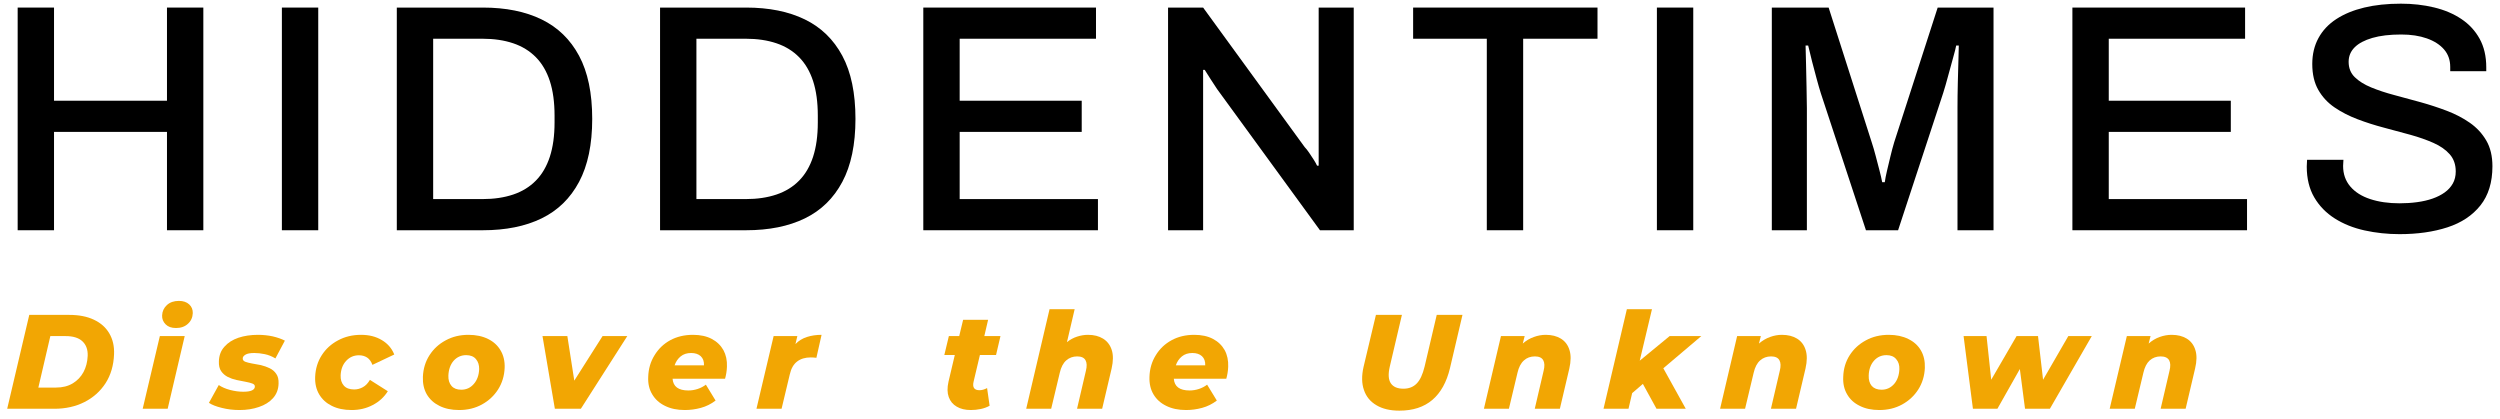
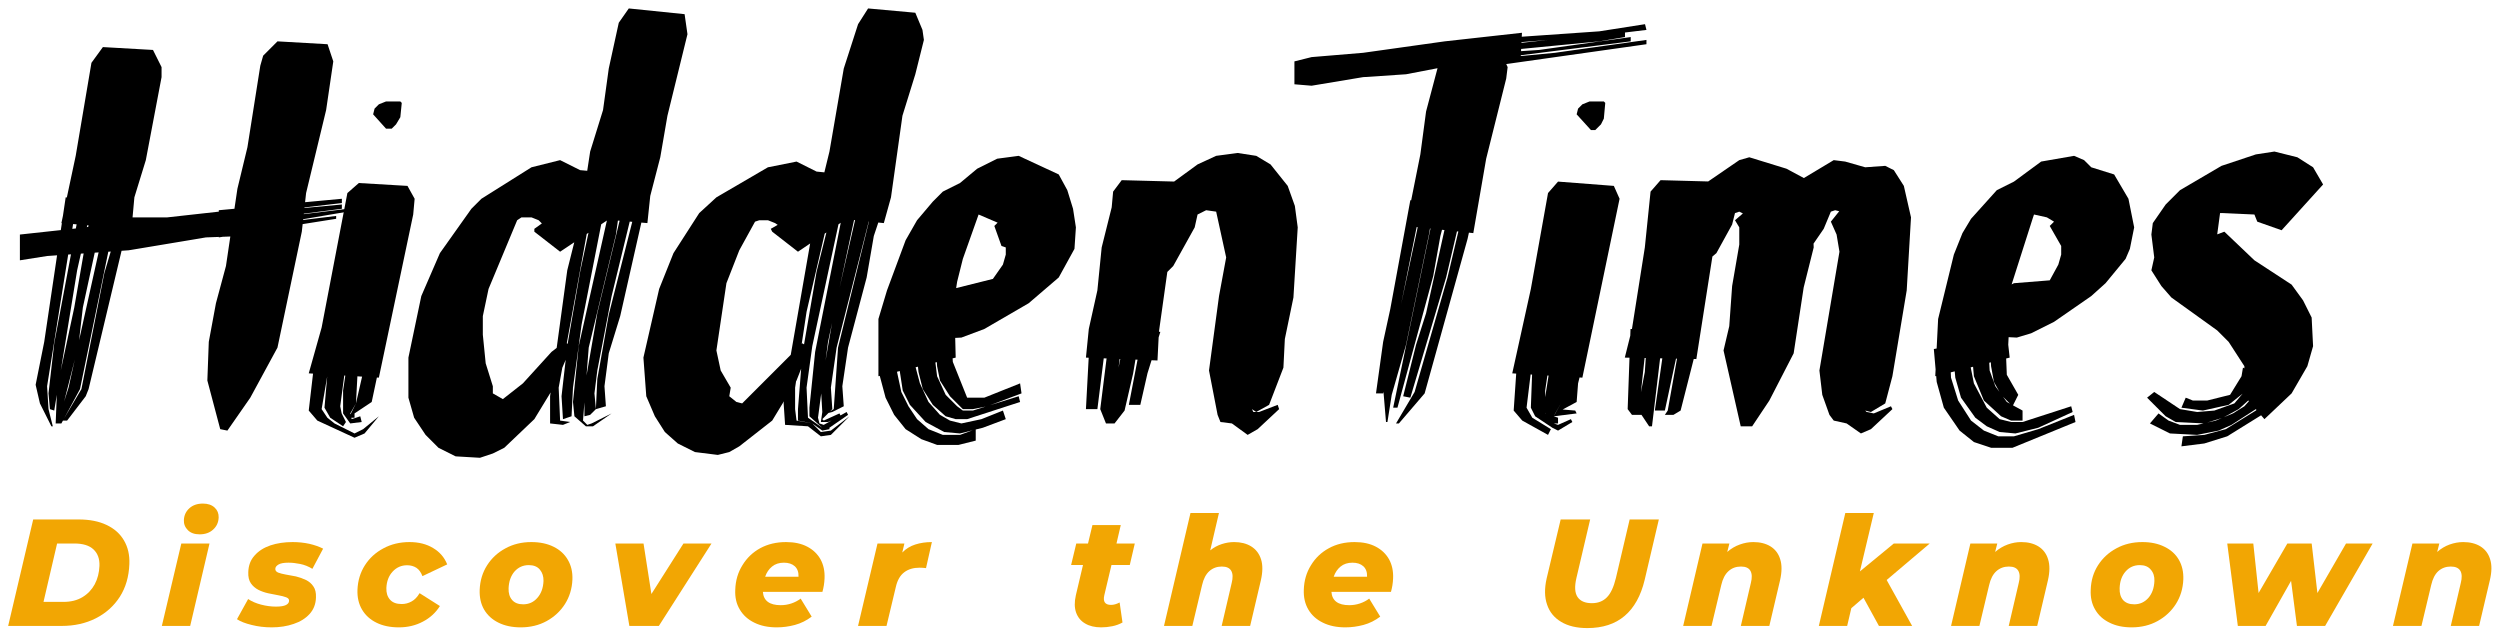
- <svg xmlns="http://www.w3.org/2000/svg" viewBox="512.5 89.5 1981.58 331.5" role="img" aria-label="HiddenTimes" class="ht-logo" part="svg">
+ <svg xmlns="http://www.w3.org/2000/svg" viewBox="512.5 -23.9 1747 444.9" role="img" aria-label="HiddenTimes" class="ht-logo" part="svg">
  <g class="ht-wordmark" part="wordmark" fill="#000000">
-     <path class="ht-letter" part="letter" style="--i:0" d="M555.32 272L526.5 272L526.5 95.5L555.32 95.5L555.32 169.34L644.85 169.34L644.85 95.5L673.67 95.5L673.67 272L644.85 272L644.85 194.04L555.32 194.04L555.32 272Z" />
-     <path class="ht-letter" part="letter" style="--i:1" d="M764.75 272L735.93 272L735.93 95.5L764.75 95.5L764.75 272Z" />
-     <path class="ht-letter" part="letter" style="--i:2" d="M895.2 272L827.02 272L827.02 95.5L895.2 95.5Q922.47 95.5 941.77 104.89Q961.07 114.28 971.49 133.71Q981.91 153.13 981.91 183.75L981.91 183.75Q981.91 214.11 971.49 233.66Q961.07 253.22 941.77 262.61Q922.47 272 895.2 272L895.2 272ZM855.84 120.2L855.84 247.3L894.94 247.3Q908.58 247.3 919.26 243.7Q929.94 240.1 937.27 232.63Q944.6 225.17 948.33 213.72Q952.06 202.27 952.06 186.58L952.06 186.58L952.06 181.18Q952.06 165.23 948.33 153.78Q944.6 142.33 937.27 134.87Q929.94 127.4 919.26 123.8Q908.58 120.2 894.94 120.2L894.94 120.2L855.84 120.2Z" />
-     <path class="ht-letter" part="letter" style="--i:3" d="M1103.86 272L1035.68 272L1035.68 95.5L1103.86 95.5Q1131.13 95.5 1150.43 104.89Q1169.73 114.28 1180.15 133.71Q1190.57 153.13 1190.57 183.75L1190.57 183.75Q1190.57 214.11 1180.15 233.66Q1169.73 253.22 1150.43 262.61Q1131.13 272 1103.86 272L1103.86 272ZM1064.5 120.2L1064.5 247.3L1103.6 247.3Q1117.24 247.3 1127.92 243.7Q1138.6 240.1 1145.93 232.63Q1153.26 225.17 1156.99 213.72Q1160.72 202.27 1160.72 186.58L1160.72 186.58L1160.72 181.18Q1160.72 165.23 1156.99 153.78Q1153.26 142.33 1145.93 134.87Q1138.6 127.4 1127.92 123.8Q1117.24 120.2 1103.6 120.2L1103.6 120.2L1064.5 120.2Z" />
-     <path class="ht-letter" part="letter" style="--i:4" d="M1382.76 272L1244.34 272L1244.34 95.5L1381.22 95.5L1381.22 120.2L1273.16 120.2L1273.16 169.34L1369.9 169.34L1369.9 194.04L1273.16 194.04L1273.16 247.3L1382.76 247.3L1382.76 272Z" />
-     <path class="ht-letter" part="letter" style="--i:5" d="M1466.13 272L1438.34 272L1438.34 95.5L1466.13 95.5L1546.66 206.13Q1548.2 207.68 1550.13 210.51Q1552.06 213.34 1553.86 216.17Q1555.66 219 1556.44 220.8L1556.44 220.8L1557.72 220.8Q1557.72 216.94 1557.72 213.34Q1557.72 209.74 1557.72 206.13L1557.72 206.13L1557.72 95.5L1585.51 95.5L1585.51 272L1558.75 272L1477.19 160.08Q1475.13 156.99 1472.05 152.23Q1468.96 147.47 1467.41 144.9L1467.41 144.9L1466.13 144.9Q1466.13 148.5 1466.13 152.23Q1466.13 155.96 1466.13 160.08L1466.13 160.08L1466.13 272Z" />
-     <path class="ht-letter" part="letter" style="--i:6" d="M1719.81 272L1690.99 272L1690.99 120.2L1632.59 120.2L1632.59 95.5L1778.73 95.5L1778.73 120.2L1719.81 120.2L1719.81 272Z" />
-     <path class="ht-letter" part="letter" style="--i:7" d="M1854.63 272L1825.81 272L1825.81 95.5L1854.63 95.5L1854.63 272Z" />
-     <path class="ht-letter" part="letter" style="--i:8" d="M1944.69 272L1916.9 272L1916.9 95.5L1961.93 95.5L1996.15 202.53Q1997.69 207.16 1999.23 213.08Q2000.78 219 2002.19 224.4Q2003.61 229.8 2004.38 233.92L2004.38 233.92L2006.44 233.92Q2006.95 230.06 2008.24 224.66Q2009.52 219.26 2010.94 213.34Q2012.35 207.42 2013.9 202.27L2013.9 202.27L2048.37 95.5L2092.63 95.5L2092.63 272L2064.07 272L2064.07 175.26Q2064.07 165.48 2064.33 154.93Q2064.58 144.38 2064.84 136.15Q2065.1 127.92 2065.1 125.6L2065.1 125.6L2063.04 125.6Q2062.53 128.43 2060.6 135.25Q2058.67 142.07 2056.61 149.79Q2054.55 157.51 2052.75 163.17L2052.75 163.17L2016.99 272L1991.51 272L1955.75 163.42Q1954.21 158.54 1952.41 151.85Q1950.61 145.16 1948.8 138.21Q1947 131.26 1945.72 125.6L1945.72 125.6L1943.66 125.6Q1943.92 131.78 1944.04 140.78Q1944.17 149.79 1944.43 158.92Q1944.69 168.06 1944.69 175.26L1944.69 175.26L1944.69 272Z" />
-     <path class="ht-letter" part="letter" style="--i:9" d="M2293.57 272L2155.15 272L2155.15 95.5L2292.03 95.5L2292.03 120.2L2183.97 120.2L2183.97 169.34L2280.71 169.34L2280.71 194.04L2183.97 194.04L2183.97 247.3L2293.57 247.3L2293.57 272Z" />
-     <path class="ht-letter" part="letter" style="--i:10" d="M2414.49 275.09L2414.49 275.09Q2400.08 275.09 2386.7 272.13Q2373.33 269.17 2363.03 262.61Q2352.74 256.05 2346.82 245.89Q2340.91 235.72 2340.91 221.57L2340.91 221.57Q2340.91 220.03 2341.04 218.61Q2341.16 217.2 2341.16 216.17L2341.16 216.17L2369.98 216.17Q2369.98 216.94 2369.85 218.48Q2369.72 220.03 2369.72 221.06L2369.72 221.06Q2369.72 230.58 2375.38 237.27Q2381.04 243.96 2391.21 247.3Q2401.37 250.65 2414.49 250.65L2414.49 250.65Q2421.7 250.65 2428.39 249.74Q2435.07 248.84 2440.61 246.91Q2446.14 244.98 2450.25 242.03Q2454.37 239.07 2456.69 234.95Q2459 230.83 2459 225.43L2459 225.43Q2459 217.2 2454.24 211.79Q2449.48 206.39 2441.38 202.79Q2433.27 199.19 2423.11 196.36Q2412.95 193.53 2402.14 190.7Q2391.34 187.87 2381.17 184.01Q2371.01 180.15 2362.91 174.62Q2354.8 169.08 2350.04 160.72Q2345.28 152.36 2345.28 140.27L2345.28 140.27Q2345.28 128.69 2350.17 119.69Q2355.06 110.68 2364.32 104.63Q2373.58 98.59 2386.45 95.5Q2399.31 92.41 2415.52 92.41L2415.52 92.41Q2429.41 92.41 2441.76 95.37Q2454.11 98.33 2463.38 104.51Q2472.64 110.68 2477.91 120.2Q2483.19 129.72 2483.19 142.84L2483.19 142.84L2483.19 145.93L2454.63 145.93L2454.63 142.58Q2454.63 134.35 2449.74 128.69Q2444.85 123.03 2436.1 119.94Q2427.36 116.85 2415.78 116.85L2415.78 116.85Q2402.14 116.85 2392.88 119.56Q2383.62 122.26 2378.86 127.02Q2374.1 131.78 2374.1 138.47L2374.1 138.47Q2374.1 145.93 2378.99 150.69Q2383.87 155.45 2391.98 158.79Q2400.08 162.14 2410.25 164.84Q2420.41 167.54 2431.09 170.5Q2441.76 173.46 2451.93 177.32Q2462.09 181.18 2470.19 186.84Q2478.3 192.5 2483.19 200.86Q2488.08 209.22 2488.08 221.31L2488.08 221.31Q2488.08 240.35 2478.56 252.32Q2469.04 264.28 2452.44 269.68Q2435.85 275.09 2414.49 275.09Z" />
+     <path class="ht-letter" part="letter" style="--i:0" d="M619.4 11L625.4 23L625.4 30L614.4 88L606.4 114L604.4 136L555.4 132L565.4 85L576.4 20L584.4 9ZM566.4 115L545.4 246L546.4 262L549.4 274L548.4 274L540.4 258L537.4 245L543.4 215L558.4 114ZM577.4 116L566.4 165L550.4 263L547.4 262L546.4 251L550.4 216L569.4 115ZM586.4 117L570.4 191L567.4 217L553.4 272L551.4 272L552.4 247L564.4 191L577.4 116ZM595.4 117L568.4 248L555.4 272L552.4 272L560.4 247L584.4 139L587.4 117ZM605.4 118L574.4 248L572.4 253L559.4 270L556.4 270L569.4 248L585.4 167L593.4 140L596.4 117ZM741.4 7L745.4 19L740.4 53L726.4 111L723.4 138L706.4 219L687.4 254L671.4 277L666.4 276L657.4 242L658.4 215L663.4 188L670.4 162L678.4 108L685.4 79L694.4 22L696.4 15L706.4 5ZM526.4 140L572.4 135L602.4 128L629.4 128L683.4 122L683.4 141L656.4 142L602.4 151L545.4 155L526.4 158ZM665.4 137L747.4 127L747.4 129L665.4 142ZM665.4 133L755.4 122L755.4 124L708.4 132L665.4 137ZM665.4 127L751.4 119L751.4 122L665.4 133ZM665.4 123L751.4 115L751.4 118L665.4 128Z" />
+     <path class="ht-letter" part="letter" style="--i:1" d="M797.25 106L802.25 115L801.25 126L777.25 240L728.25 237L737.25 205L755.25 111L763.25 104ZM744.25 221L737.25 262L741.25 268L746.25 272L760.25 279L766.25 276L777.25 267L777.25 267L767.25 279L760.25 282L734.25 270L728.25 263L733.25 220ZM755.25 222L750.25 260L751.25 265L754.25 271L752.25 274L743.25 268L739.25 261L741.25 238L745.25 221ZM766.25 223L762.25 239L761.25 258L757.25 265L758.25 269L764.25 267L765.25 271L757.25 272L752.25 265L752.25 249L756.25 222ZM779.25 224L772.25 257L760.25 265L760.25 263L760.25 268L757.25 268L757.25 266L761.25 258L769.25 223ZM773.25 56L774.25 52L777.25 49L782.25 47L792.25 47L793.25 48L792.25 58L789.25 63L786.25 66L782.25 66Z" />
+     <path class="ht-letter" part="letter" style="--i:2" d="M903.9 152L885.9 138L885.9 136L892.9 131L891.9 133L888.9 130L883.9 128L876.9 128L873.9 130L853.9 178L849.9 197L849.9 210L851.9 230L856.9 246L856.9 251L863.9 255L877.9 244L897.9 222L906.9 215L911.9 218L899.9 246L885.9 269L864.9 289L856.9 293L847.9 296L830.9 295L818.9 289L809.9 280L801.9 268L797.9 254L797.9 226L806.9 183L819.9 153L841.9 122L848.9 115L883.9 93L903.9 88L917.9 95L928.9 96L936.9 107L938.9 113L939.9 128ZM990.9 -14L992.9 0L978.9 57L973.9 86L966.9 113L964.9 132L917.9 128L924.9 82L933.9 53L937.9 24L944.9 -8L951.9 -18ZM927.9 110L902.9 247L903.9 270L910.9 271L905.9 273L896.9 272L896.9 253L908.9 165L915.9 137L919.9 109ZM936.9 111L918.9 203L912.9 247L911.9 267L905.9 269L904.9 253L908.9 218L917.9 166L929.9 110ZM946.9 112L942.9 140L923.9 219L919.9 270L922.9 273L925.9 272L939.9 265L939.9 265L926.9 274L921.9 274L913.9 267L912.9 257L916.9 218L940.9 111ZM956.9 113L939.9 183L929.9 235L927.9 251L928.9 262L924.9 266L920.9 267L920.9 247L929.9 195L949.9 112ZM964.9 113L945.9 197L937.9 223L934.9 246L935.9 260L928.9 262L929.9 241L937.9 196L958.9 113Z" />
+     <path class="ht-letter" part="letter" style="--i:3" d="M1070.12 152L1052.12 138L1051.12 136L1058.12 132L1057.12 134L1054.12 132L1049.12 130L1043.12 130L1040.12 131L1029.12 151L1020.12 174L1013.12 221L1016.12 235L1023.12 247L1022.12 253L1027.12 257L1031.12 258L1073.12 216L1078.12 219L1069.12 242L1052.12 270L1029.12 288L1022.12 292L1014.12 294L998.12 292L986.12 286L977.12 278L970.12 267L964.12 253L962.12 226L973.12 178L983.12 153L1001.12 125L1013.12 114L1049.12 93L1069.12 89L1083.12 96L1093.12 97L1103.12 113L1104.12 129ZM1152.12 -15L1157.12 -3L1158.12 4L1152.12 28L1143.12 57L1135.12 114L1130.12 132L1081.12 127L1092.12 82L1102.12 24L1112.12 -7L1119.12 -18ZM1093.12 110L1089.12 138L1076.12 194L1068.12 247L1068.12 262L1069.12 270L1080.12 272L1086.12 278L1093.12 277L1106.12 267L1106.12 267L1093.12 280L1086.12 281L1077.12 274L1061.12 273L1060.12 258L1062.12 241L1085.12 109ZM1103.12 111L1080.12 218L1076.12 247L1077.12 268L1087.12 275L1092.12 274L1092.12 276L1087.12 277L1080.12 272L1070.12 270L1070.12 262L1073.12 224L1083.12 166L1090.12 138L1095.12 110ZM1113.12 112L1091.12 215L1084.12 268L1085.12 272L1088.12 273L1104.12 264L1105.12 266L1092.12 275L1087.12 275L1078.12 267L1078.12 261L1082.12 222L1104.12 111ZM1124.12 113L1097.12 219L1093.12 247L1094.12 262L1087.12 269L1088.12 270L1099.12 265L1100.12 267L1091.12 271L1086.12 271L1087.12 264L1086.12 247L1095.12 195L1114.12 112ZM1132.12 114L1123.12 141L1118.12 170L1105.12 219L1101.12 246L1102.12 260L1094.12 264L1090.12 265L1095.12 262L1098.12 219L1124.12 113Z" />
+     <path class="ht-letter" part="letter" style="--i:4" d="M1160.34 188L1178.34 178L1206.34 171L1213.34 161L1215.34 154L1215.34 149L1212.34 148L1207.34 134L1212.34 129L1210.34 132L1196.34 126L1185.34 157L1181.34 173L1179.34 186L1180.34 226L1126.34 239L1126.34 199L1132.34 179L1145.34 144L1153.34 130L1164.34 117L1171.34 110L1183.34 104L1195.34 94L1209.34 87L1224.34 85L1252.34 98L1258.34 109L1262.34 122L1264.34 135L1263.34 150L1252.34 170L1231.34 188L1200.34 206L1184.34 212L1165.34 213ZM1138.34 218L1139.34 236L1142.34 250L1147.34 260L1153.34 269L1161.34 276L1171.34 280L1183.34 280L1194.34 276L1194.34 284L1182.34 287L1167.34 287L1156.34 283L1145.34 276L1137.34 266L1131.34 254L1127.34 239L1126.34 220ZM1150.34 217L1151.34 229L1155.34 244L1161.34 257L1169.34 266L1176.34 270L1184.34 272L1198.34 269L1213.34 263L1215.34 269L1199.34 275L1183.34 279L1172.34 278L1159.34 271L1148.34 259L1143.34 249L1141.34 236L1140.34 218ZM1164.34 215L1167.34 239L1173.34 252L1181.34 260L1185.34 263L1192.34 263L1224.34 253L1225.34 257L1188.34 269L1180.34 269L1173.34 267L1164.34 259L1157.34 248L1154.34 236L1152.34 216ZM1177.34 213L1178.34 229L1188.34 254L1200.34 254L1225.34 244L1226.34 251L1202.34 260L1192.34 262L1185.34 262L1176.34 253L1169.34 242L1167.34 232L1166.34 215Z" />
+     <path class="ht-letter" part="letter" style="--i:5" d="M1334.35 103L1339.35 112L1330.35 151L1322.35 208L1321.35 228L1271.35 226L1273.35 206L1279.35 179L1282.35 149L1289.35 121L1290.35 110L1296.35 102ZM1286.35 206L1279.35 262L1271.35 262L1274.35 206ZM1297.35 207L1289.35 272L1285.35 272L1281.35 262L1288.35 206ZM1309.35 207L1304.35 237L1298.35 263L1291.35 272L1289.35 272L1293.35 237L1299.35 207ZM1323.35 208L1314.35 237L1309.35 259L1301.35 259L1311.35 207ZM1294.35 160L1296.35 146L1314.35 118L1323.35 110L1349.35 91L1362.35 85L1377.35 83L1390.35 85L1400.35 91L1412.35 106L1417.35 120L1419.35 135L1416.35 184L1410.35 213L1409.35 233L1399.35 259L1390.35 264L1387.35 262L1388.35 264L1392.35 264L1405.35 259L1406.35 262L1391.35 276L1384.35 280L1373.35 272L1365.35 271L1363.35 266L1357.35 235L1364.35 183L1369.35 156L1362.35 124L1355.35 123L1349.35 126L1347.35 135L1332.35 162L1321.35 173Z" />
+     <path class="ht-letter" part="letter" style="--i:6" d="M1417.04 19L1429.04 16L1465.04 13L1522.04 5L1576.04 -1L1575.04 19L1548.04 23L1521.04 23L1495.04 28L1465.04 30L1429.04 36L1417.04 35ZM1557.04 17L1599.04 13L1663.04 4L1663.04 7L1557.04 22ZM1558.04 13L1588.04 11L1652.04 2L1652.04 5L1557.04 17ZM1558.04 8L1648.04 -2L1648.04 2L1630.04 5L1558.04 12ZM1558.04 3L1630.04 -2L1662.04 -7L1663.04 -3L1630.04 1L1558.04 7ZM1561.04 12L1566.04 23L1565.04 31L1551.04 87L1542.04 139L1495.04 134L1505.04 84L1509.04 54L1518.04 20L1525.04 9ZM1506.04 117L1479.04 251L1474.04 251L1479.04 215L1484.04 192L1498.04 116ZM1515.04 117L1511.04 140L1495.04 217L1485.04 252L1482.04 271L1481.04 271L1479.04 247L1507.04 117ZM1525.04 118L1519.04 141L1514.04 169L1489.04 261L1486.04 261L1516.04 117ZM1535.04 119L1523.04 170L1498.04 254L1493.04 253L1502.04 217L1509.04 195L1526.04 118ZM1543.04 120L1538.04 143L1508.04 251L1490.04 272L1488.04 272L1501.04 250L1524.04 170L1536.04 119Z" />
+     <path class="ht-letter" part="letter" style="--i:7" d="M1640.26 106L1644.26 115L1618.26 240L1569.26 237L1582.26 178L1594.26 111L1601.26 103ZM1584.26 220L1579.26 261L1583.26 268L1596.26 276L1594.26 280L1576.26 270L1570.26 263L1573.26 219ZM1596.26 222L1592.26 249L1592.26 265L1598.26 272L1601.26 273L1610.26 269L1611.26 271L1601.26 277L1597.26 275L1585.26 267L1582.26 261L1583.26 234L1585.26 221ZM1609.26 223L1603.26 258L1599.26 265L1598.26 267L1601.26 268L1601.26 272L1598.26 272L1593.26 269L1591.26 260L1597.26 222ZM1620.26 224L1615.26 244L1614.26 257L1601.26 264L1601.26 262L1613.26 263L1614.26 265L1598.26 267L1603.26 258L1604.26 246L1610.26 223ZM1614.26 56L1615.26 52L1618.26 49L1623.26 47L1633.26 47L1634.26 48L1633.26 59L1631.26 63L1627.26 67L1624.26 67Z" />
+     <path class="ht-letter" part="letter" style="--i:8" d="M1709.91 103L1715.91 112L1697.91 227L1647.91 226L1652.91 206L1661.91 149L1665.91 110L1672.91 102ZM1663.91 206L1657.91 262L1659.91 266L1652.91 266L1649.91 262L1651.91 206ZM1674.91 207L1666.91 274L1664.91 274L1656.91 262L1661.91 236L1663.91 206ZM1687.91 207L1675.91 263L1668.91 263L1676.91 207ZM1700.91 208L1686.91 263L1681.91 266L1675.91 266L1677.91 263L1687.91 207ZM1673.91 152L1676.91 136L1692.91 112L1727.91 88L1734.91 86L1760.91 94L1773.91 101L1778.91 124L1779.91 149L1772.91 177L1765.91 223L1748.91 256L1736.91 274L1728.91 274L1716.91 221L1720.91 204L1722.91 176L1727.91 147L1727.91 135L1724.91 130L1731.91 124L1731.91 126L1727.91 124L1724.91 125L1722.91 133L1711.91 153L1698.91 164ZM1738.91 148L1741.91 133L1754.91 114L1763.91 106L1793.91 88L1801.91 89L1815.91 93L1829.91 92L1835.91 95L1842.91 106L1847.91 128L1844.91 179L1834.91 239L1829.91 258L1819.91 264L1815.91 263L1816.91 264L1821.91 265L1833.91 260L1834.91 262L1819.91 276L1812.91 279L1802.91 272L1793.91 270L1790.91 266L1785.91 252L1783.91 235L1797.91 152L1795.91 140L1791.91 131L1799.91 121L1798.91 124L1794.91 123L1791.91 124L1786.91 136L1775.91 152L1760.91 162Z" />
+     <path class="ht-letter" part="letter" style="--i:9" d="M1896.86 186L1919.86 174L1944.86 172L1950.86 161L1952.86 154L1952.86 148L1944.86 134L1949.86 129L1947.86 131L1942.86 128L1933.86 126L1932.86 129L1917.86 176L1915.86 217L1916.86 226L1864.86 239L1866.86 199L1877.86 154L1883.86 139L1889.86 129L1907.86 109L1919.86 103L1938.86 89L1961.86 85L1968.86 88L1973.86 93L1989.86 98L1999.86 115L2003.86 135L2000.86 150L1997.86 157L1983.86 174L1973.86 183L1947.86 201L1931.86 209L1921.86 212L1901.86 211ZM1874.86 218L1875.86 240L1880.86 256L1889.86 270L1898.86 277L1908.86 281L1919.86 281L1936.86 276L1961.86 266L1962.86 271L1918.86 289L1903.86 289L1891.86 285L1881.86 277L1870.86 261L1865.86 243L1863.86 220ZM1887.86 217L1888.86 229L1891.86 244L1900.86 261L1909.86 269L1917.86 271L1925.86 271L1959.86 260L1960.86 264L1936.86 275L1920.86 279L1909.86 278L1900.86 274L1892.86 268L1882.86 254L1878.86 240L1876.86 218ZM1901.86 215L1902.86 235L1906.86 246L1914.86 257L1925.86 263L1925.86 270L1917.86 270L1910.86 267L1898.86 256L1891.86 239L1889.86 216ZM1913.86 213L1914.86 238L1922.86 252L1918.86 260L1910.86 252L1905.86 243L1903.86 232L1902.86 215Z" />
+     <path class="ht-letter" part="letter" style="--i:10" d="M2106.88 137L2089.88 131L2087.88 126L2065.88 125L2063.88 125L2061.88 140L2058.88 141L2066.88 138L2087.88 158L2113.88 175L2121.88 186L2127.88 198L2128.88 218L2124.88 232L2113.88 251L2094.88 269L2075.88 247L2080.88 237L2080.88 232L2069.88 215L2061.88 207L2029.88 184L2022.88 176L2015.88 165L2017.88 156L2015.88 140L2016.88 132L2025.88 119L2035.88 109L2064.88 92L2088.88 84L2101.88 82L2117.88 86L2128.88 93L2135.88 105ZM2087.88 237L2079.88 251L2069.88 259L2051.88 263L2036.88 261L2039.88 254L2044.88 256L2054.88 256L2070.88 252L2078.88 239L2079.88 233ZM2095.88 241L2086.88 253L2076.88 262L2065.88 268L2052.88 272L2032.88 271L2025.88 267L2012.88 254L2017.88 250L2035.88 262L2047.88 264L2059.88 263L2073.88 258L2084.88 245L2088.88 238ZM2104.88 246L2088.88 262L2071.88 273L2062.88 277L2047.88 280L2028.88 279L2014.88 272L2020.88 265L2027.88 270L2035.88 273L2047.88 273L2060.88 270L2072.88 265L2080.88 260L2096.88 242ZM2112.88 250L2097.88 263L2068.88 281L2052.88 286L2036.88 288L2037.88 281L2052.88 280L2067.88 276L2088.88 263L2105.88 247Z" />
  </g>
  <g class="ht-tagline" part="tagline" fill="#F2A603">
    <path class="ht-tagline-letter" part="tagline-letter" style="--i:0" d="M555.6 413.5L518.2 413.5L535.7 339.1L567.5 339.1Q578.9 339.1 586.9 342.9Q595 346.7 599.1 353.7Q603.3 360.8 602.9 370.3L602.9 370.3Q602.4 383.5 596.2 393.2Q589.9 402.9 579.4 408.2Q568.9 413.5 555.6 413.5L555.6 413.5ZM552.4 355.9L542.9 396.7L556.9 396.7Q564.6 396.7 570.1 393.4Q575.6 390.1 578.7 384.4Q581.7 378.7 582 371.6L582 371.6Q582.3 364.2 577.8 360Q573.4 355.9 564.5 355.9L564.5 355.9L552.4 355.9Z" />
    <path class="ht-tagline-letter" part="tagline-letter" style="--i:1" d="M645.4 413.5L625.6 413.5L639.2 355.9L658.9 355.9L645.4 413.5ZM652 349.5L652 349.5Q646.7 349.5 643.8 346.6Q640.8 343.6 641 339.5L641 339.5Q641.2 334.6 644.8 331.3Q648.4 328 654.3 328L654.3 328Q659.5 328 662.5 330.8Q665.4 333.5 665.3 337.7L665.3 337.7Q665.1 342.9 661.4 346.2Q657.8 349.5 652 349.5Z" />
    <path class="ht-tagline-letter" part="tagline-letter" style="--i:2" d="M702.4 414.5L702.4 414.5Q694.9 414.5 688.3 412.8Q681.7 411.2 678.1 408.8L678.1 408.8L685.9 394.7Q689.6 397.2 694.9 398.6Q700.3 400 705.3 400L705.3 400Q710.1 400 712.3 398.9Q714.5 397.8 714.5 395.9L714.5 395.9Q714.6 394.3 712.5 393.5Q710.4 392.7 707.1 392.1Q703.7 391.5 700 390.7Q696.3 389.9 693.1 388.3Q689.8 386.6 687.8 383.7Q685.8 380.8 686 375.9L686 375.9Q686.2 368.9 690.4 364.3Q694.5 359.6 701.5 357.2Q708.4 354.9 717 354.9L717 354.9Q723 354.9 728.6 356.1Q734.2 357.4 738.3 359.5L738.3 359.5L730.8 373.6Q726.7 371.1 722.3 370.2Q717.9 369.3 714.1 369.3L714.1 369.3Q709.2 369.3 707.1 370.6Q704.9 371.9 704.9 373.6L704.9 373.6Q704.8 375.3 706.8 376.2Q708.9 377 712.2 377.6Q715.5 378.1 719.3 378.9Q723 379.8 726.3 381.4Q729.6 383 731.5 385.9Q733.5 388.7 733.3 393.6L733.3 393.6Q733.1 400.5 728.8 405.2Q724.6 409.8 717.7 412.1Q710.8 414.5 702.4 414.5Z" />
    <path class="ht-tagline-letter" part="tagline-letter" style="--i:3" d="M791.2 414.5L791.2 414.5Q782.1 414.5 775.5 411.2Q769 408 765.5 402.1Q762 396.2 762.3 388.2L762.3 388.2Q762.7 378.6 767.5 371.1Q772.3 363.6 780.4 359.3Q788.5 354.9 798.7 354.9L798.7 354.9Q808.3 354.9 815.2 359.1Q822.1 363.2 825 370.5L825 370.5L807.7 378.7Q806.2 374.7 803.5 372.9Q800.7 371.1 797 371.1L797 371.1Q791 371.1 786.9 375.5Q782.8 379.9 782.5 387L782.5 387Q782.3 392 785 395.1Q787.7 398.2 793.2 398.2L793.2 398.2Q796.9 398.2 800.1 396.4Q803.3 394.7 805.7 390.6L805.7 390.6L819.9 399.6Q815.5 406.6 808 410.5Q800.5 414.5 791.2 414.5Z" />
    <path class="ht-tagline-letter" part="tagline-letter" style="--i:4" d="M876.4 414.5L876.4 414.5Q867.4 414.5 860.8 411.2Q854.3 408 850.8 402.1Q847.4 396.2 847.7 388.2L847.7 388.2Q848.1 378.6 852.9 371.1Q857.7 363.6 865.7 359.3Q873.7 354.9 883.8 354.9L883.8 354.9Q892.8 354.9 899.4 358.2Q905.9 361.4 909.3 367.3Q912.8 373.2 912.5 381.1L912.5 381.1Q912.1 390.6 907.3 398.2Q902.5 405.7 894.5 410.1Q886.5 414.5 876.4 414.5ZM878.1 398.4L878.1 398.4Q884.1 398.4 888 393.9Q892 389.4 892.3 382.1L892.3 382.1Q892.4 377.3 889.8 374.2Q887.2 371 882 371L882 371Q876.1 371 872.1 375.4Q868.2 379.9 867.9 387.2L867.9 387.2Q867.7 392.3 870.4 395.4Q873 398.4 878.1 398.4Z" />
    <path class="ht-tagline-letter" part="tagline-letter" style="--i:5" d="M972.9 413.5L952.3 413.5L942.5 355.9L962.2 355.9L967.7 391.2L990.1 355.9L1009.7 355.9L972.9 413.5Z" />
    <path class="ht-tagline-letter" part="tagline-letter" style="--i:6" d="M1055.3 414.5L1055.3 414.5Q1046.2 414.5 1039.6 411.2Q1033 408 1029.5 402.1Q1025.9 396.2 1026.3 388.2L1026.3 388.2Q1026.6 378.6 1031.3 371.1Q1035.9 363.5 1043.7 359.2Q1051.6 354.9 1061.8 354.9L1061.8 354.9Q1070.5 354.9 1076.6 358.1Q1082.7 361.3 1085.9 367Q1089 372.7 1088.7 380.2L1088.7 380.2Q1088.6 382.8 1088.2 385.2Q1087.8 387.6 1087.2 389.7L1087.2 389.7L1045.6 389.7Q1046.3 399 1058.1 399L1058.1 399Q1061.9 399 1065.5 397.8Q1069.1 396.6 1072 394.4L1072 394.4L1079.7 407Q1074.3 411.1 1068 412.8Q1061.7 414.5 1055.3 414.5ZM1047.2 379.1L1047.2 379.1L1070.5 379.1Q1070.7 374.4 1067.9 371.8Q1065.1 369.3 1060.3 369.3L1060.3 369.3Q1055.3 369.3 1052 372Q1048.7 374.7 1047.2 379.1Z" />
    <path class="ht-tagline-letter" part="tagline-letter" style="--i:7" d="M1132 413.5L1112.1 413.5L1125.7 355.9L1144.5 355.9L1143 362.2Q1146.8 358.3 1152.1 356.6Q1157.4 354.9 1163.7 354.9L1163.7 354.9L1159.6 373.1Q1157.2 372.8 1155.1 372.8L1155.1 372.8Q1148.6 372.8 1144.4 376Q1140.1 379.2 1138.5 386.3L1138.5 386.3L1132 413.5Z" />
    <path class="ht-tagline-letter" part="tagline-letter" style="--i:8" d="M1282 414.5L1282 414.5Q1275.3 414.5 1270.8 411.8Q1266.3 409.2 1264.5 404.2Q1262.7 399.2 1264.3 392.1L1264.3 392.1L1269.3 370.9L1261 370.9L1264.6 355.9L1272.8 355.9L1275.9 343L1295.7 343L1292.7 355.9L1305.5 355.9L1302 370.9L1289.2 370.9L1284.2 392Q1282.6 398.8 1288.9 398.8L1288.9 398.8Q1291.7 398.8 1294.9 397.1L1294.9 397.1L1296.9 411.1Q1293.7 412.9 1289.8 413.7Q1285.9 414.5 1282 414.5Z" />
    <path class="ht-tagline-letter" part="tagline-letter" style="--i:9" d="M1374.9 354.9L1374.9 354.9Q1381.9 354.9 1386.8 357.9Q1391.8 361 1393.7 366.9Q1395.6 372.8 1393.6 381.6L1393.6 381.6L1386.1 413.5L1366.2 413.5L1373.2 383.5Q1374.6 378 1372.9 375Q1371.2 372 1366.3 372L1366.3 372Q1361.2 372 1357.6 375.2Q1354 378.4 1352.5 385L1352.5 385L1345.7 413.5L1325.9 413.5L1344.4 334.6L1364.3 334.6L1358.2 360.7Q1361.9 357.7 1366.3 356.3Q1370.6 354.9 1374.9 354.9Z" />
    <path class="ht-tagline-letter" part="tagline-letter" style="--i:10" d="M1452.6 414.5L1452.6 414.5Q1443.5 414.5 1436.9 411.2Q1430.3 408 1426.8 402.1Q1423.3 396.2 1423.6 388.2L1423.6 388.2Q1423.9 378.6 1428.6 371.1Q1433.2 363.5 1441.1 359.2Q1448.9 354.9 1459.1 354.9L1459.1 354.9Q1467.8 354.9 1473.9 358.1Q1480 361.3 1483.2 367Q1486.3 372.7 1486 380.2L1486 380.2Q1485.9 382.8 1485.5 385.2Q1485.1 387.6 1484.5 389.7L1484.5 389.7L1442.9 389.7Q1443.6 399 1455.4 399L1455.4 399Q1459.2 399 1462.8 397.8Q1466.4 396.6 1469.3 394.4L1469.3 394.4L1477 407Q1471.6 411.1 1465.3 412.8Q1459 414.5 1452.6 414.5ZM1444.5 379.1L1444.5 379.1L1467.8 379.1Q1468 374.4 1465.2 371.8Q1462.4 369.3 1457.6 369.3L1457.6 369.3Q1452.6 369.3 1449.3 372Q1446 374.7 1444.5 379.1Z" />
    <path class="ht-tagline-letter" part="tagline-letter" style="--i:11" d="M1621.7 415L1621.7 415Q1610.7 415 1603.5 410.7Q1596.2 406.4 1593.6 398.6Q1590.9 390.9 1593.3 380.3L1593.3 380.3L1603.1 339.1L1623.7 339.1L1614.1 380Q1612 389 1614.9 393.3Q1617.8 397.6 1624.9 397.6L1624.9 397.6Q1631.4 397.6 1635.4 393.5Q1639.4 389.5 1641.7 380L1641.7 380L1651.3 339.1L1671.7 339.1L1661.8 381.3Q1657.8 398 1647.8 406.5Q1637.8 415 1621.7 415Z" />
    <path class="ht-tagline-letter" part="tagline-letter" style="--i:12" d="M1737.7 354.9L1737.7 354.9Q1744.8 354.9 1749.7 357.9Q1754.7 361 1756.5 366.9Q1758.4 372.8 1756.4 381.6L1756.4 381.6L1748.9 413.5L1729 413.5L1736 383.5Q1737.4 378 1735.7 375Q1734 372 1729.1 372L1729.1 372Q1723.9 372 1720.4 375.2Q1716.8 378.4 1715.3 385L1715.3 385L1708.5 413.5L1688.7 413.5L1702.2 355.9L1721 355.9L1719.5 361.8Q1723.5 358.3 1728.3 356.6Q1733 354.9 1737.7 354.9Z" />
    <path class="ht-tagline-letter" part="tagline-letter" style="--i:13" d="M1803.3 413.5L1783.5 413.5L1802 334.6L1821.9 334.6L1812.2 375.4L1835.9 355.9L1861 355.9L1830.9 381.4L1848.7 413.5L1825.5 413.5L1814.7 393.8L1806.2 401.1L1803.3 413.5Z" />
    <path class="ht-tagline-letter" part="tagline-letter" style="--i:14" d="M1924.9 354.9L1924.9 354.9Q1932 354.9 1936.9 357.9Q1941.9 361 1943.7 366.9Q1945.6 372.8 1943.6 381.6L1943.6 381.6L1936.1 413.5L1916.2 413.5L1923.2 383.5Q1924.6 378 1922.9 375Q1921.2 372 1916.3 372L1916.3 372Q1911.2 372 1907.6 375.2Q1904 378.4 1902.5 385L1902.5 385L1895.7 413.5L1875.9 413.5L1889.4 355.9L1908.2 355.9L1906.7 361.8Q1910.8 358.3 1915.5 356.6Q1920.2 354.9 1924.9 354.9Z" />
    <path class="ht-tagline-letter" part="tagline-letter" style="--i:15" d="M2002.1 414.5L2002.1 414.5Q1993.1 414.5 1986.6 411.2Q1980 408 1976.6 402.1Q1973.1 396.2 1973.5 388.2L1973.5 388.2Q1973.8 378.6 1978.6 371.1Q1983.4 363.6 1991.4 359.3Q1999.4 354.9 2009.6 354.9L2009.6 354.9Q2018.5 354.9 2025.1 358.2Q2031.7 361.4 2035.1 367.3Q2038.5 373.2 2038.2 381.1L2038.2 381.1Q2037.8 390.6 2033 398.2Q2028.2 405.7 2020.2 410.1Q2012.2 414.5 2002.1 414.5ZM2003.9 398.4L2003.9 398.4Q2009.8 398.4 2013.8 393.9Q2017.7 389.4 2018 382.1L2018 382.1Q2018.2 377.3 2015.5 374.2Q2012.9 371 2007.8 371L2007.8 371Q2001.8 371 1997.9 375.4Q1993.9 379.9 1993.7 387.2L1993.7 387.2Q1993.5 392.3 1996.1 395.4Q1998.8 398.4 2003.9 398.4Z" />
    <path class="ht-tagline-letter" part="tagline-letter" style="--i:16" d="M2095.7 413.5L2076.3 413.5L2068.9 355.9L2087.1 355.9L2090.8 390.5L2110.9 355.9L2127.9 355.9L2131.9 390.5L2151.9 355.9L2170.5 355.9L2137.3 413.5L2117.6 413.5L2113.5 382L2095.7 413.5Z" />
    <path class="ht-tagline-letter" part="tagline-letter" style="--i:17" d="M2233.8 354.9L2233.8 354.9Q2240.9 354.9 2245.8 357.9Q2250.8 361 2252.6 366.9Q2254.5 372.8 2252.4 381.6L2252.4 381.6L2244.9 413.5L2225.1 413.5L2232.1 383.5Q2233.5 378 2231.8 375Q2230 372 2225.1 372L2225.1 372Q2220 372 2216.4 375.2Q2212.9 378.4 2211.4 385L2211.4 385L2204.6 413.5L2184.7 413.5L2198.3 355.9L2217.1 355.9L2215.6 361.8Q2219.6 358.3 2224.3 356.6Q2229.1 354.9 2233.8 354.9Z" />
  </g>
</svg>
